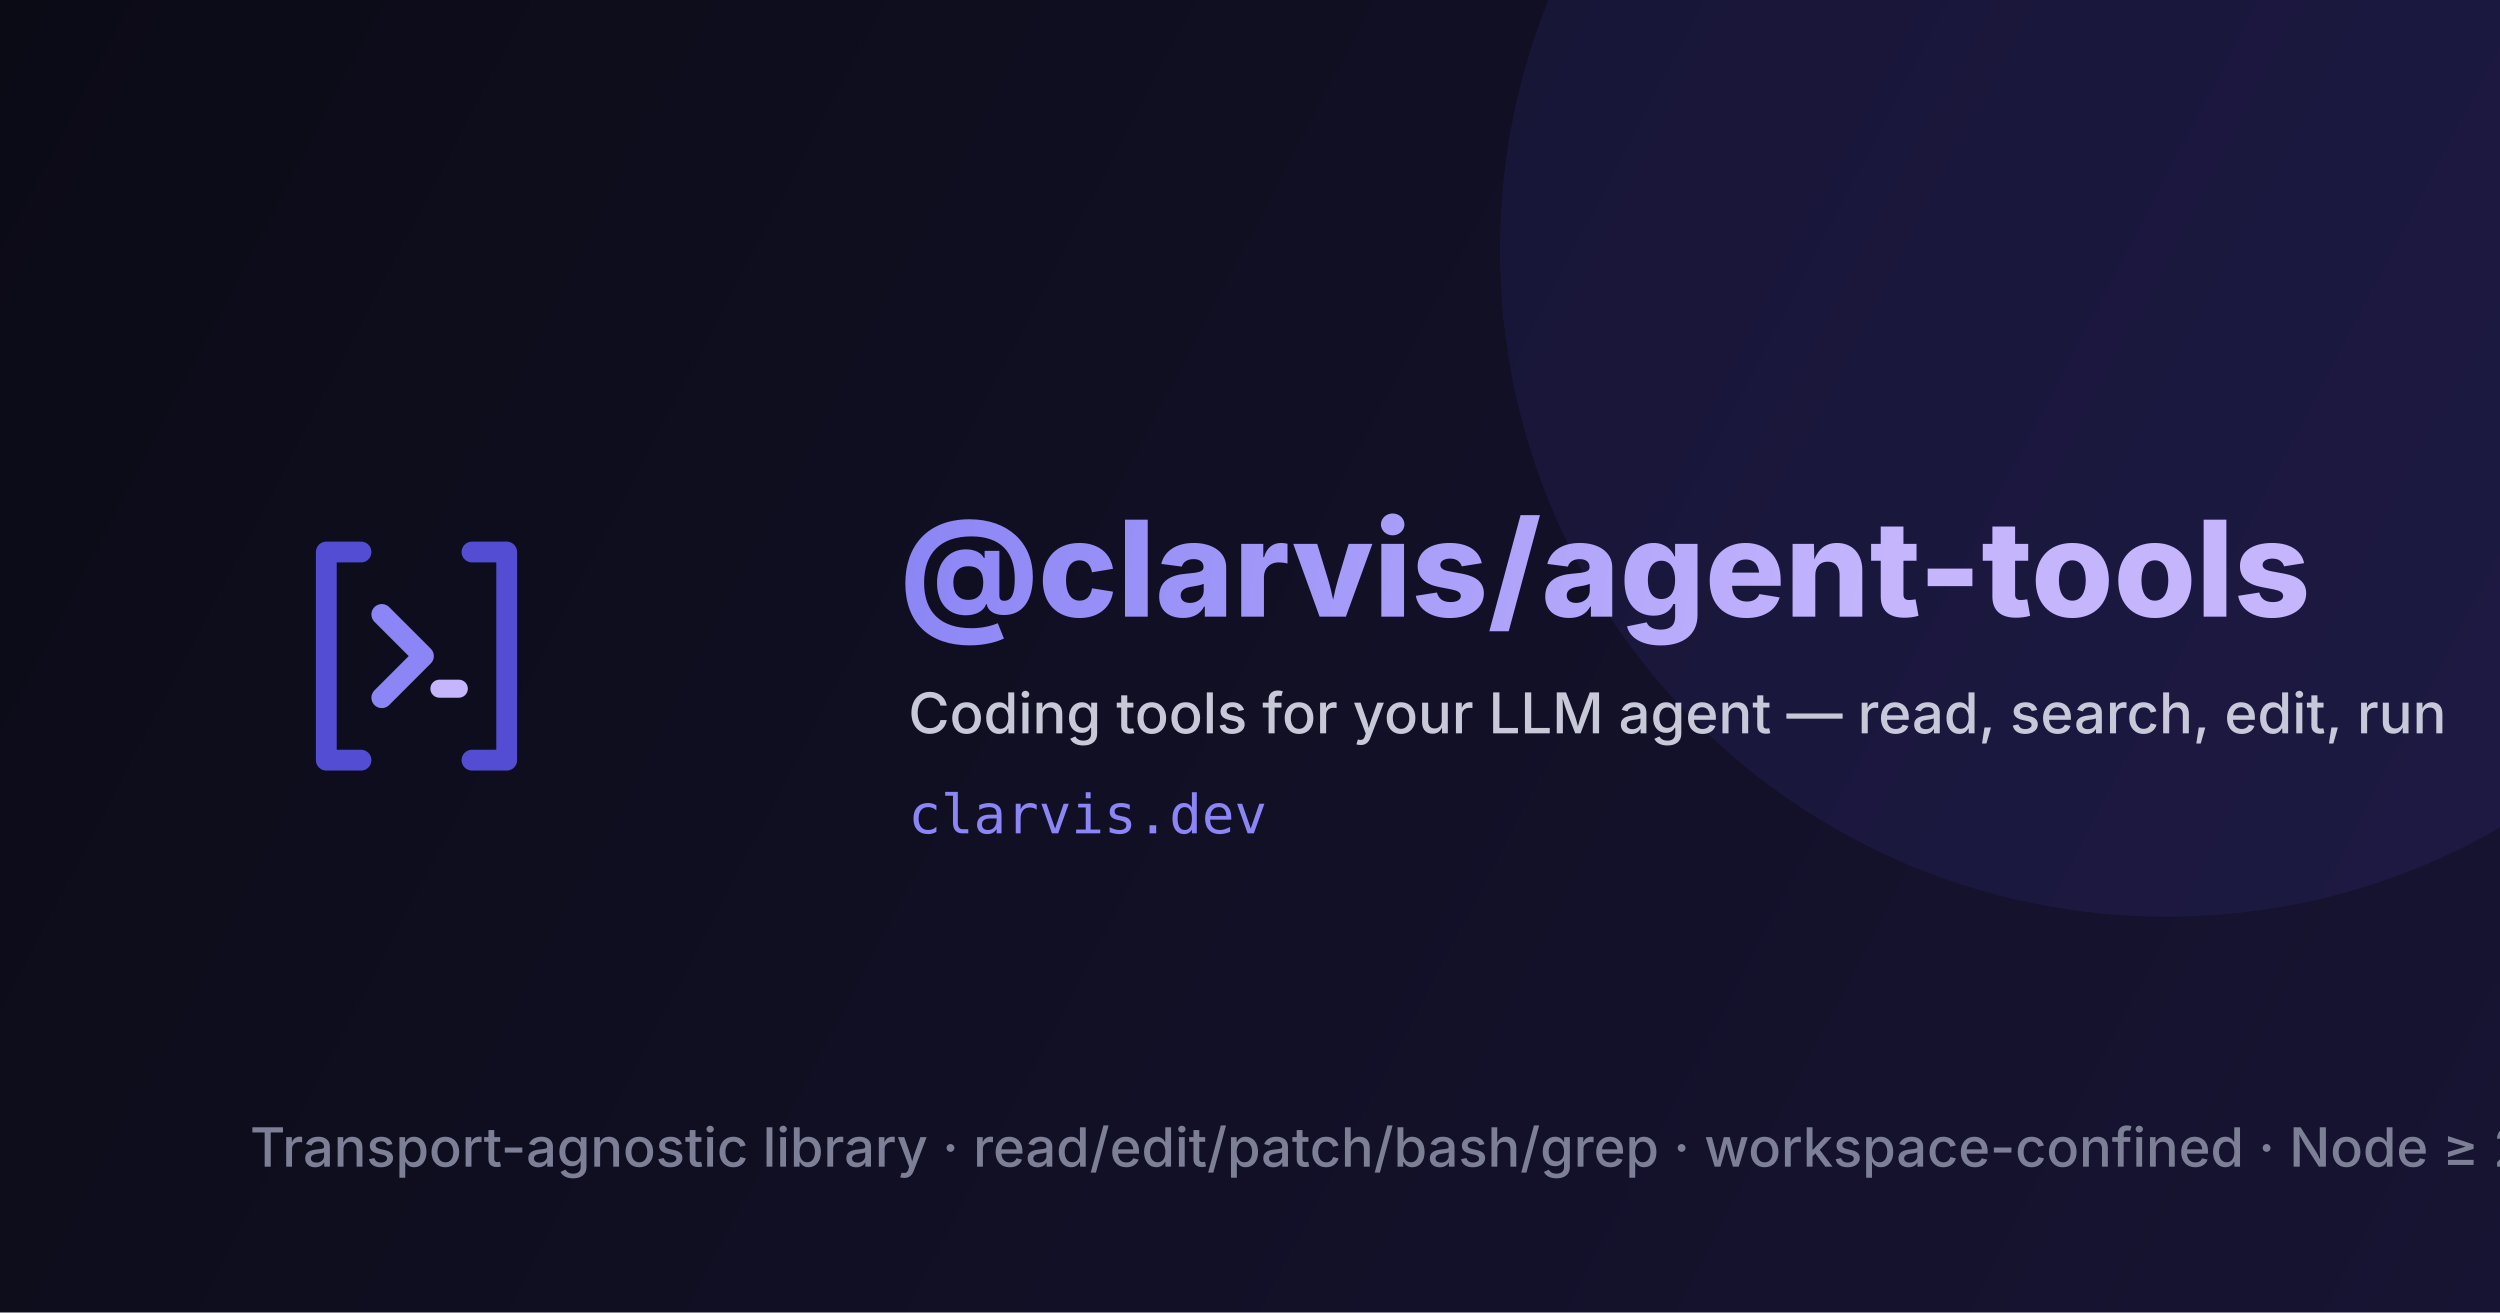
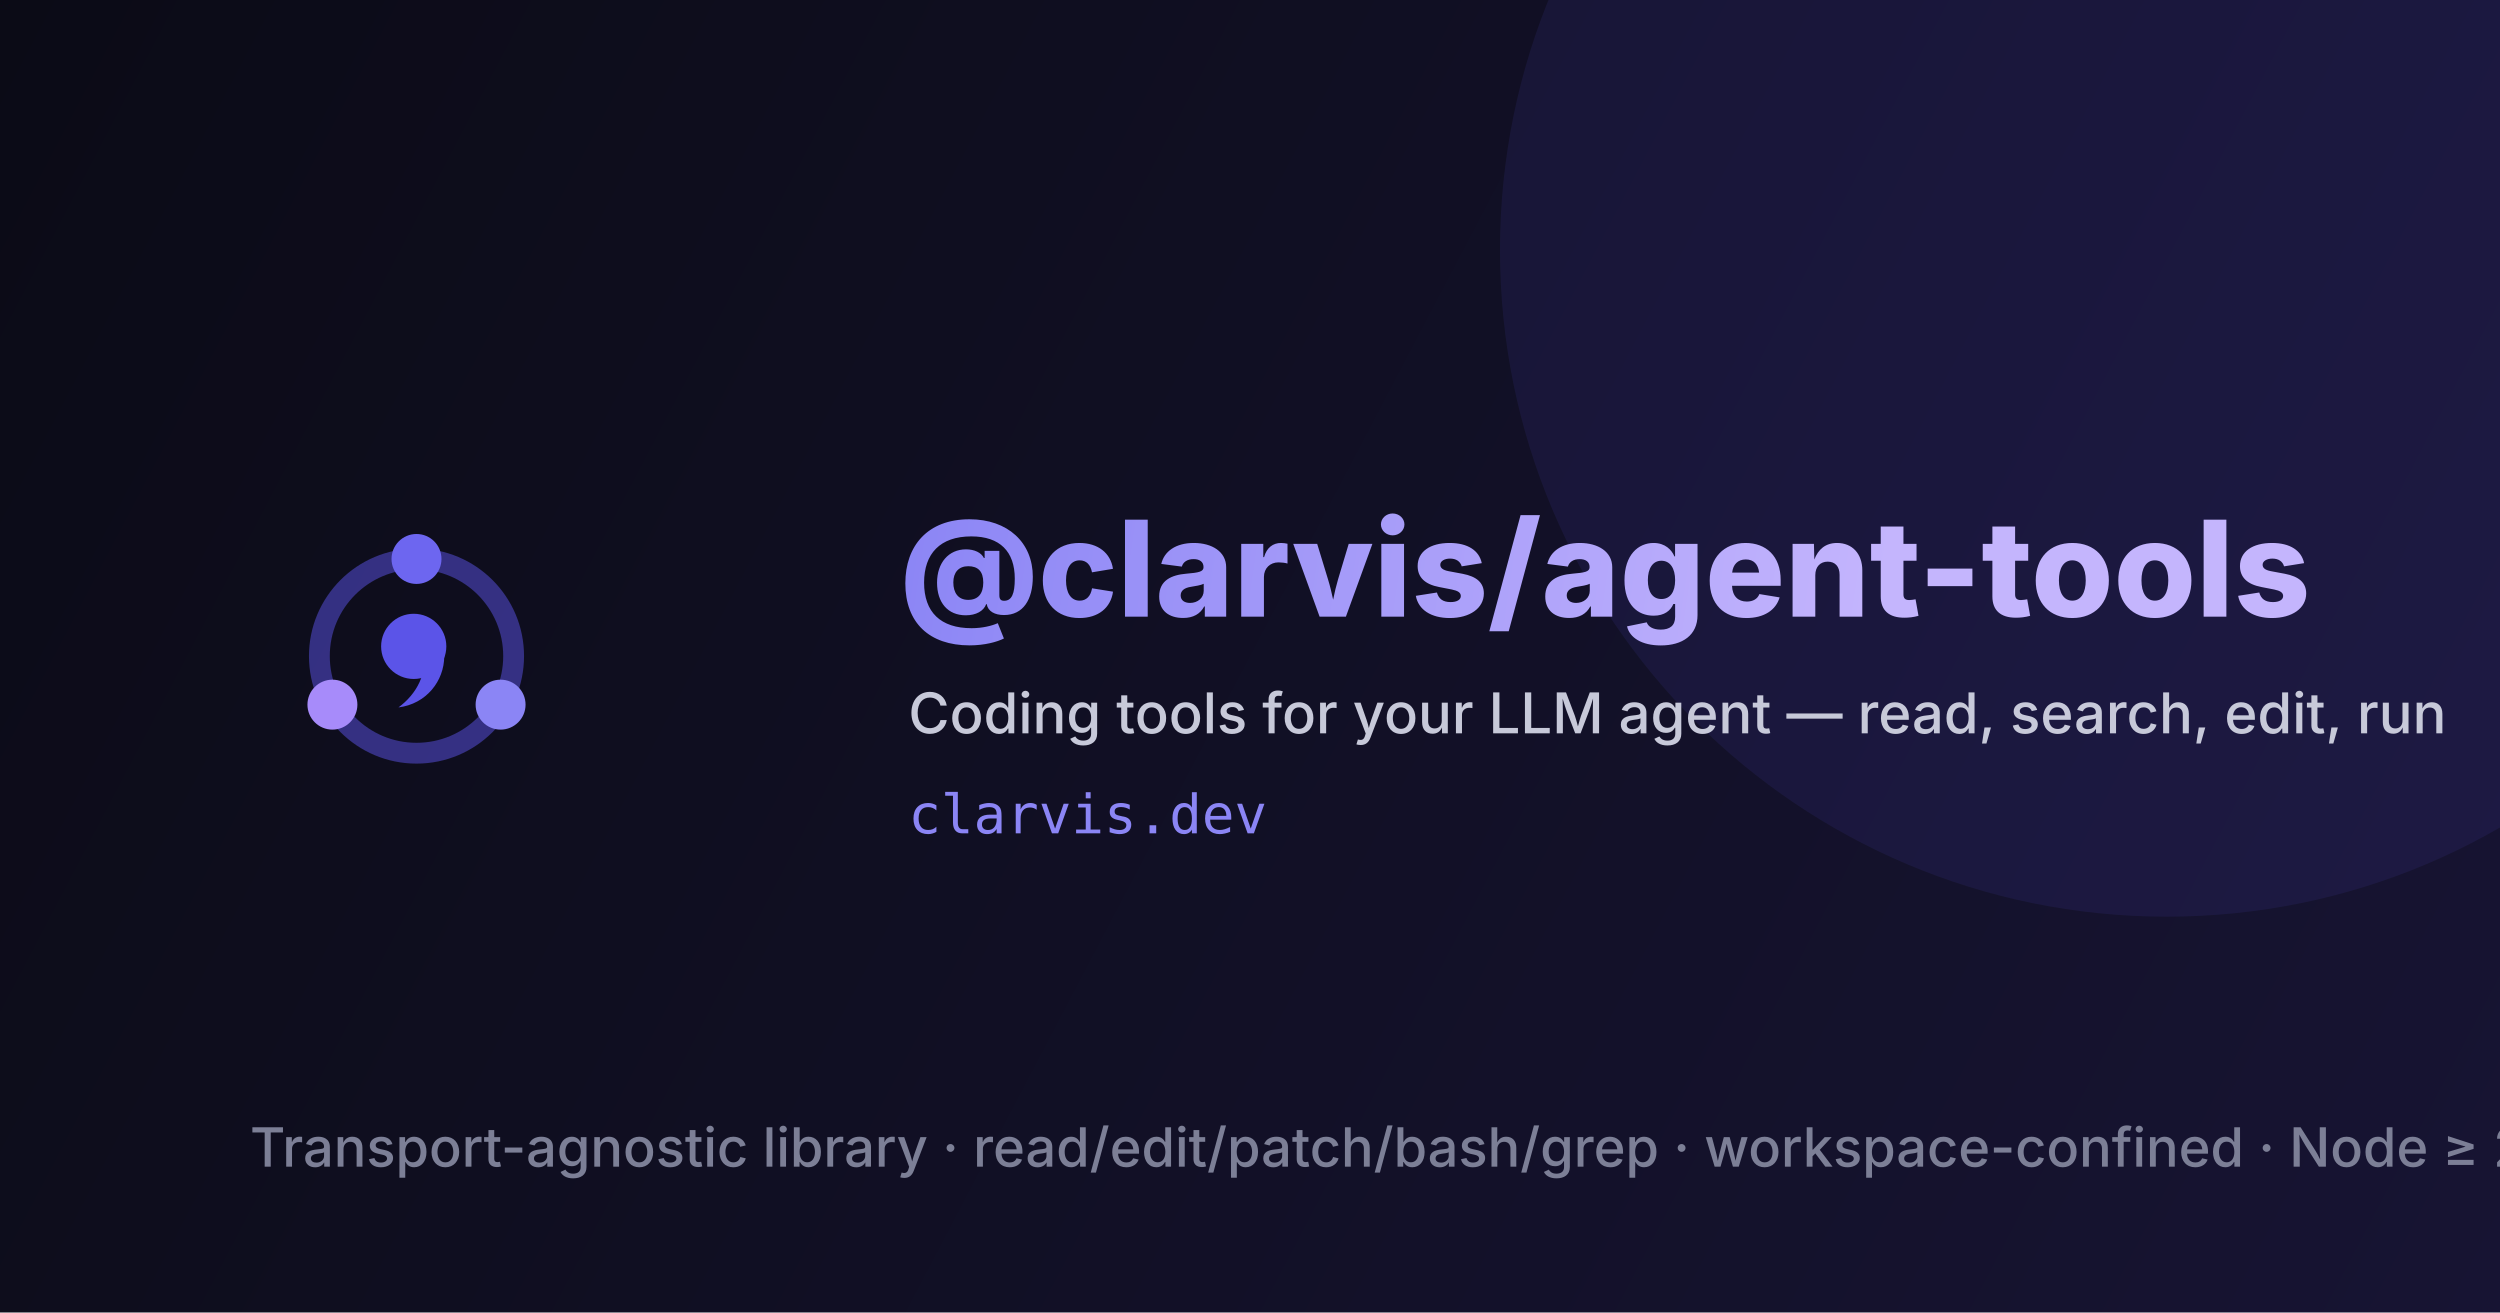
<svg xmlns="http://www.w3.org/2000/svg" viewBox="0 0 1200 630" fill="none" role="img" aria-label="@clarvis/agent-tools — coding tools for your LLM agent">
  <defs>
    <linearGradient id="og-bg" x1="0" y1="0" x2="1200" y2="630" gradientUnits="userSpaceOnUse">
      <stop offset="0" stop-color="#0b0b16" />
      <stop offset="1" stop-color="#171433" />
    </linearGradient>
    <linearGradient id="og-grad" x1="120" y1="200" x2="360" y2="440" gradientUnits="userSpaceOnUse">
      <stop offset="0" stop-color="#5b54e8" />
      <stop offset="1" stop-color="#a78bfa" />
    </linearGradient>
    <linearGradient id="og-name" x1="430" y1="250" x2="900" y2="320" gradientUnits="userSpaceOnUse">
      <stop offset="0" stop-color="#8b85f5" />
      <stop offset="1" stop-color="#c4b5fd" />
    </linearGradient>
  </defs>
  <rect width="1200" height="630" fill="url(#og-bg)" />
  <circle cx="1040" cy="120" r="320" fill="#5b54e8" opacity="0.10" />
  <g transform="translate(120 235) scale(3.33)">
-     <path d="M16 9 H11 V39 H16" stroke="url(#og-grad)" stroke-width="3" stroke-linecap="round" stroke-linejoin="round" opacity="0.9" />
-     <path d="M32 9 H37 V39 H32" stroke="url(#og-grad)" stroke-width="3" stroke-linecap="round" stroke-linejoin="round" opacity="0.9" />
-     <path d="M19 18 L25 24 L19 30" stroke="#8b85f5" stroke-width="3" stroke-linecap="round" stroke-linejoin="round" />
-     <rect x="26" y="27.4" width="5.4" height="2.6" rx="1.3" fill="#c4b5fd" />
+     <circle cx="24" cy="24" r="14" stroke="url(#og-grad)" stroke-width="3" opacity="0.5" />
+     <g fill="url(#og-grad)">
+       <circle cx="23.6" cy="22.6" r="4.7" />
+       <path d="M28 24 C28 27.6 25.4 30.9 21.4 31.4 C24 29.5 25.7 26.4 24.9 23.2 Z" />
+     </g>
+     <circle cx="24" cy="10" r="3.6" fill="#6d66f0" />
+     <circle cx="36.12" cy="31" r="3.6" fill="#8b85f5" />
+     <circle cx="11.88" cy="31" r="3.6" fill="#a78bfa" />
  </g>
  <text x="432" y="296" font-family="Inter, system-ui, -apple-system, Segoe UI, Roboto, sans-serif" font-size="64" font-weight="800" fill="url(#og-name)">@clarvis/agent-tools</text>
  <text x="436" y="352" font-family="Inter, system-ui, -apple-system, Segoe UI, Roboto, sans-serif" font-size="27" font-weight="500" fill="#c7c9d9">Coding tools for your LLM agent — read, search, edit, run</text>
  <text x="436" y="400" font-family="ui-monospace, SFMono-Regular, Menlo, monospace" font-size="26" font-weight="500" fill="#8b85f5">clarvis.dev</text>
  <text x="120" y="560" font-family="Inter, system-ui, sans-serif" font-size="26" font-weight="500" fill="#7c7f96">Transport-agnostic library · read/edit/patch/bash/grep · workspace-confined · Node ≥ 20</text>
</svg>
